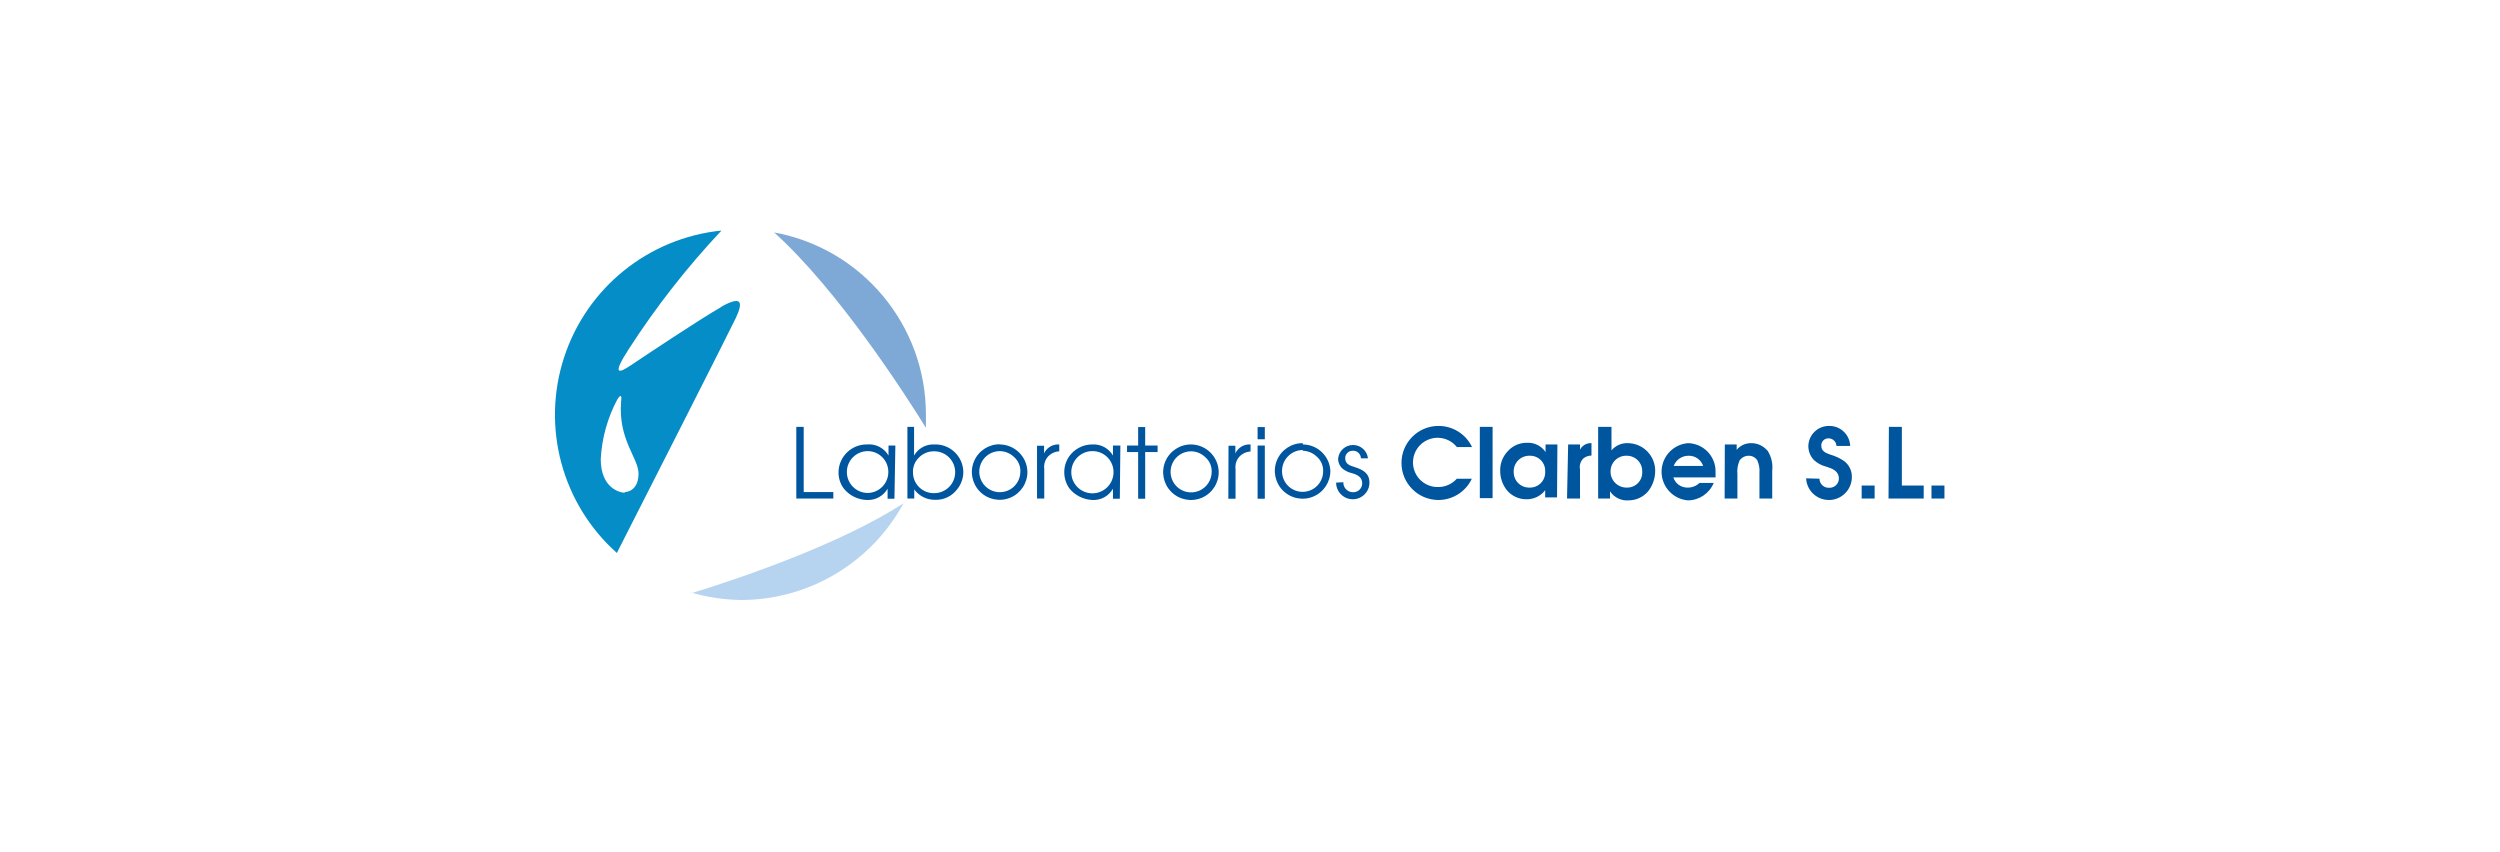
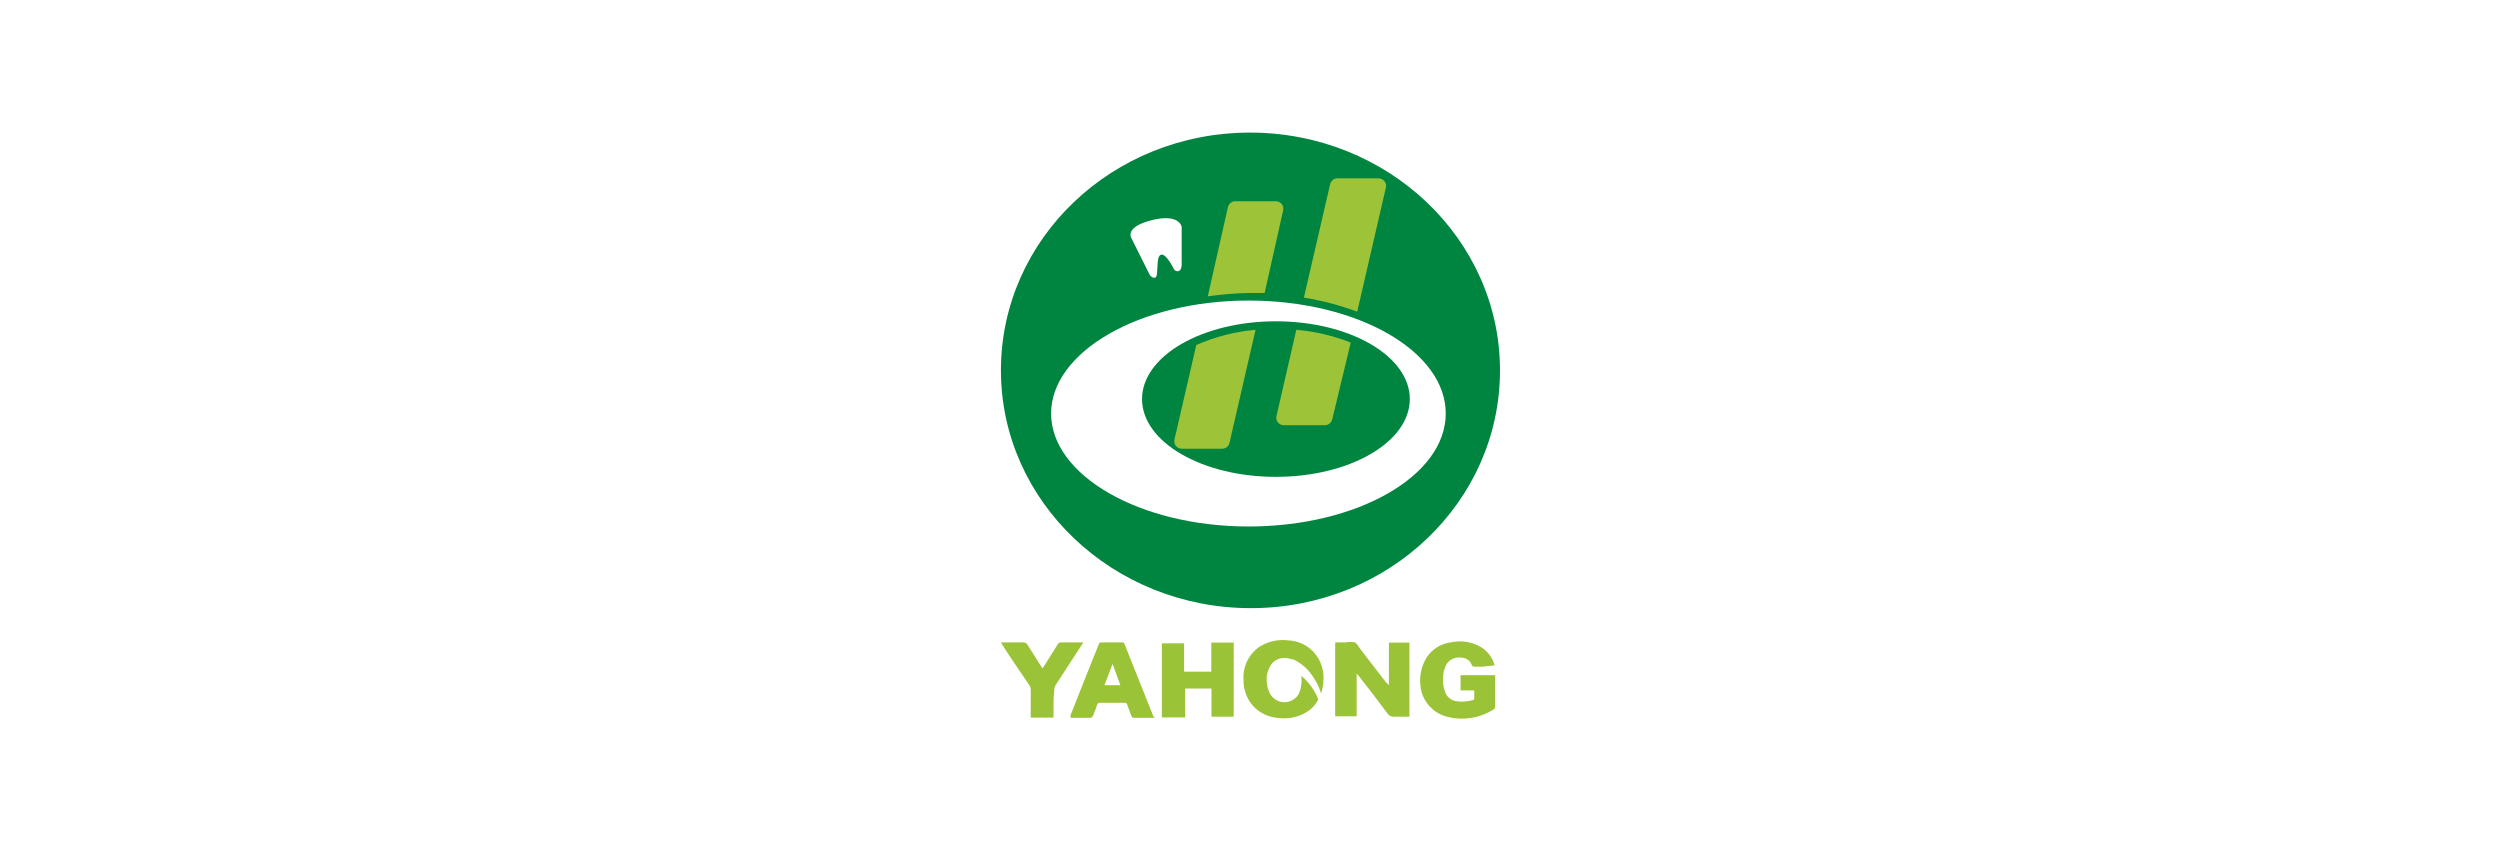
<svg xmlns="http://www.w3.org/2000/svg" id="Capa_1" data-name="Capa 1" viewBox="0 0 135 46">
  <defs>
-     <style>.cls-1{fill:#7ea9d6;}.cls-2{fill:#b6d4ef;}.cls-3{fill:#058dc7;}.cls-4{fill:#00559f;}</style>
+     <style>.cls-1{fill:#9bc338;}.cls-2{fill:#008541;}.cls-3{fill:#9dc438;}</style>
  </defs>
-   <path class="cls-1" d="M50,23.07c0-.22,0-.45,0-.68a10,10,0,0,0-8.2-9.84c3.46,3.11,7.09,8.76,8.18,10.52" />
-   <path class="cls-2" d="M37.33,32A10.26,10.26,0,0,0,40,32.4a10,10,0,0,0,8.79-5.22c-3.53,2.27-9,4.1-11.47,4.86" />
-   <path class="cls-3" d="M33.74,26.61c-.22,0-1.3-.21-1.3-1.82a7.73,7.73,0,0,1,.9-3.23c.27-.41.21,0,.2.11-.17,2.08.94,3.06.94,3.9s-.52,1-.74,1m5.22-10c-1.08.61-4.22,2.7-4.87,3.14s-1.09.61-.13-.87a44.72,44.72,0,0,1,5-6.39,10,10,0,0,0-5.65,17.41c1.53-3,6.06-11.92,6.42-12.68.43-.91.3-1.22-.79-.61" />
-   <path class="cls-4" d="M104.3,26.92h.7v-.7h-.7Zm-2.32,0h1.9v-.7H102.7V23.05H102Zm-1.45,0h.7v-.7h-.7Zm-3-1.09A1.23,1.23,0,0,0,98.76,27,1.24,1.24,0,0,0,100,25.79a1.06,1.06,0,0,0-.4-.88,2.53,2.53,0,0,0-.76-.36c-.23-.08-.49-.18-.49-.47a.38.38,0,0,1,.39-.41.43.43,0,0,1,.43.41h.74A1.12,1.12,0,0,0,98.79,23a1.11,1.11,0,0,0-1.14,1.1,1.09,1.09,0,0,0,.3.74,1.51,1.51,0,0,0,.67.36c.32.1.68.23.68.65a.5.5,0,0,1-.51.49.5.5,0,0,1-.54-.49Zm-4.4,1.09h.69V25.61a1.47,1.47,0,0,1,.12-.75.6.6,0,0,1,.49-.25.55.55,0,0,1,.46.24,1.39,1.39,0,0,1,.12.7v1.37h.69v-1.5a1.67,1.67,0,0,0-.23-1.05.27.27,0,0,0-.07-.08,1.13,1.13,0,0,0-.83-.36,1,1,0,0,0-.79.36h0V24h-.64Zm-2.75-1.76a.85.85,0,0,1,.8-.55.81.81,0,0,1,.79.55Zm2.26.62c0-.11,0-.22,0-.33a1.52,1.52,0,0,0-1.49-1.52,1.55,1.55,0,0,0,0,3.09,1.52,1.52,0,0,0,1.39-.94h-.77a.9.9,0,0,1-.65.25.79.79,0,0,1-.76-.55Zm-4.79-1.17a.83.83,0,0,1,.83.87.81.81,0,0,1-.83.85.86.86,0,0,1-.88-.9.84.84,0,0,1,.88-.82M86.3,26.92h.64v-.39h0a1.1,1.1,0,0,0,1,.49A1.38,1.38,0,0,0,89,26.53a1.78,1.78,0,0,0,.38-1.06,1.49,1.49,0,0,0-1.46-1.54,1.1,1.1,0,0,0-.9.39h0V23.05H86.3Zm-1.68,0h.7V25.35a.65.65,0,0,1,.2-.61.71.71,0,0,1,.42-.14v-.67h0a.66.66,0,0,0-.62.35h0V24h-.64Zm-1.18-1.46a.82.82,0,0,1-.84.87.83.83,0,0,1-.86-.83.84.84,0,0,1,.87-.89.81.81,0,0,1,.83.85M84.1,24h-.64v.41a1.14,1.14,0,0,0-1-.5,1.37,1.37,0,0,0-1.08.5,1.46,1.46,0,0,0-.37,1,1.68,1.68,0,0,0,.36,1.06,1.36,1.36,0,0,0,1.07.49,1.24,1.24,0,0,0,1-.49h0v.39h.64Zm-4.19,2.9h.69V23.05h-.69Zm-1.24-1.05a1.35,1.35,0,0,1-1,.45,1.33,1.33,0,1,1,1-2.16h.82A2,2,0,0,0,77.68,23a2,2,0,0,0,0,4,2,2,0,0,0,1.8-1.15Zm-6.52.21a.9.9,0,1,0,1.8,0c0-.52-.37-.7-.8-.84-.26-.08-.51-.16-.51-.48a.4.4,0,0,1,.4-.4.42.42,0,0,1,.45.41h.38a.81.81,0,0,0-1.61,0,.71.71,0,0,0,.23.55,1.22,1.22,0,0,0,.51.25c.29.08.56.21.56.55a.48.48,0,0,1-.5.48.52.52,0,0,1-.52-.54Zm-1.8-1.72a1.14,1.14,0,0,1,.76.32,1,1,0,0,1,.34.79,1.11,1.11,0,1,1-2.22,0,1.13,1.13,0,0,1,1.12-1.15m0-.37a1.5,1.5,0,1,0,1.49,1.48A1.5,1.5,0,0,0,70.35,24m-2.44-.28h.39v-.66h-.39Zm0,3.21h.39V24.06h-.39Zm-1.58,0h.39v-1.6a.83.83,0,0,1,.29-.75.91.91,0,0,1,.52-.2V24a.84.84,0,0,0-.82.48h0v-.41h-.37Zm-2-2.56a1.14,1.14,0,0,1,.76.32,1,1,0,0,1,.34.79,1.11,1.11,0,1,1-1.1-1.11m0-.37a1.5,1.5,0,1,0,1.48,1.48A1.51,1.51,0,0,0,64.3,24m-2.84,2.93h.38V24.41h.67v-.35h-.67v-1h-.38v1h-.6v.35h.6ZM59,24.36a1.13,1.13,0,0,1,1.13,1.15A1.14,1.14,0,1,1,59,24.36m1.5-.3H60.1v.54h0A1.2,1.2,0,0,0,59,24a1.53,1.53,0,0,0-1.12.47,1.48,1.48,0,0,0-.41,1,1.53,1.53,0,0,0,.28.91A1.7,1.7,0,0,0,59,27a1.2,1.2,0,0,0,1.1-.61h0v.54h.37ZM56,26.92h.39v-1.6a.83.83,0,0,1,.29-.75.91.91,0,0,1,.52-.2V24a.84.84,0,0,0-.82.48h0v-.41H56Zm-2-2.56a1.14,1.14,0,0,1,.76.32,1,1,0,0,1,.34.79,1.11,1.11,0,1,1-1.1-1.11m0-.37a1.5,1.5,0,1,0,1.48,1.48A1.51,1.51,0,0,0,53.94,24m-3.49.37a1.13,1.13,0,1,1,0,2.26,1.12,1.12,0,0,1-1.15-1.11,1.05,1.05,0,0,1,.31-.8,1.12,1.12,0,0,1,.81-.35M49,26.92h.37v-.49a1.37,1.37,0,0,0,1.14.56,1.42,1.42,0,0,0,1.17-.56,1.49,1.49,0,0,0,.34-.95A1.51,1.51,0,0,0,50.44,24a1.19,1.19,0,0,0-1.08.6V23.05H49Zm-2.15-2.56a1.12,1.12,0,0,1,1.12,1.15,1.13,1.13,0,0,1-1.11,1.11,1.13,1.13,0,1,1,0-2.26m1.49-.3h-.37v.54h0A1.21,1.21,0,0,0,46.82,24a1.52,1.52,0,0,0-1.54,1.48,1.45,1.45,0,0,0,.29.91,1.67,1.67,0,0,0,1.26.61,1.22,1.22,0,0,0,1.1-.61h0v.54h.37ZM43,26.92h2v-.35h-1.6V23.05H43Z" />
+   <path class="cls-1" d="M76.11,34.7v4c-.27,0-.54,0-.81,0a.4.4,0,0,1-.39-.19c-.5-.67-1-1.33-1.53-2l-.12-.14v2.31H72.1V34.69h.58a1.09,1.09,0,0,1,.48,0c.12.06.2.23.29.35l1.39,1.8A.88.88,0,0,1,75,37V34.7Z" />
+   <path class="cls-1" d="M66.62,34.7v4h-1.2V37.18H64v1.56H62.74v-4h1.2v1.53h1.47V34.7Z" />
+   <path class="cls-1" d="M80.71,35.93l-.65.07-.45,0a.14.14,0,0,1-.12-.06.62.62,0,0,0-.6-.43.79.79,0,0,0-.76.33,1.42,1.42,0,0,0-.2.67,1.84,1.84,0,0,0,.11.87.75.75,0,0,0,.65.49,2.06,2.06,0,0,0,.82-.06c.08,0,.11-.06.1-.15v-.38h-.74v-.82h1.87s0,.08,0,.12c0,.52,0,1,0,1.56,0,0,0,.13-.06.15a3.16,3.16,0,0,1-2.47.43A1.92,1.92,0,0,1,76.7,37a2.35,2.35,0,0,1,.36-1.53,1.86,1.86,0,0,1,1.32-.79,2.24,2.24,0,0,1,1.62.28A1.67,1.67,0,0,1,80.71,35.93Z" />
+   <path class="cls-1" d="M62.36,38.76H61.19a.16.16,0,0,1-.09-.09c-.08-.21-.16-.41-.23-.62a.13.13,0,0,0-.14-.1H59.39a.13.13,0,0,0-.14.1c-.07.21-.15.41-.23.61a.21.21,0,0,1-.11.1h-1.1a1.09,1.09,0,0,1,0-.14c.51-1.28,1-2.55,1.52-3.82a.14.14,0,0,1,.16-.11c.36,0,.73,0,1.09,0,.07,0,.11,0,.14.08l1.57,3.93S62.35,38.72,62.36,38.76ZM59.64,37h.86l-.42-1.15Z" />
+   <path class="cls-1" d="M56.89,38.75H55.66V37.22a.52.52,0,0,0-.07-.21c-.48-.72-1-1.45-1.45-2.17l-.09-.15h.28c.31,0,.62,0,.93,0a.23.23,0,0,1,.22.12l.81,1.28a1.25,1.25,0,0,1,.09-.12l.74-1.18a.18.18,0,0,1,.18-.1c.39,0,.78,0,1.2,0l-.09.14L57,37a.51.51,0,0,0-.07.24C56.88,37.73,56.89,38.23,56.89,38.75Z" />
+   <path class="cls-1" d="M71.1,37.56a3.42,3.42,0,0,0-.64-.9l-.19-.16a1.84,1.84,0,0,1-.11.92.89.89,0,0,1-1.6,0,1.73,1.73,0,0,1-.16-.66,1.3,1.3,0,0,1,.16-.73.85.85,0,0,1,.79-.5,1,1,0,0,1,.39.07h0l.08,0,0,0a2.48,2.48,0,0,1,.93.73,3.53,3.53,0,0,1,.58,1.08.64.64,0,0,1,0,.07,2.63,2.63,0,0,0,.14-.8,2.06,2.06,0,0,0-.56-1.5,2,2,0,0,0-1.34-.6,2.35,2.35,0,0,0-1.55.34,2,2,0,0,0-.87,1.79,2.08,2.08,0,0,0,.54,1.44,2.05,2.05,0,0,0,1.36.62,2.3,2.3,0,0,0,1.7-.45,1.85,1.85,0,0,0,.42-.51C71.18,37.76,71.15,37.66,71.1,37.56Z" />
+   <ellipse class="cls-2" cx="68.9" cy="21.55" rx="7.23" ry="4.2" />
+   <path class="cls-2" d="M81,20c0,7.09-6,12.84-13.45,12.84S54.05,27.09,54.05,20s6-12.84,13.45-12.84S81,12.91,81,20ZM67.42,28.43c5.88,0,10.65-2.73,10.65-6.1s-4.77-6.1-10.65-6.1S56.76,19,56.76,22.33,61.53,28.43,67.42,28.43ZM61.1,12.87l1,2s.34.37.38-.12,0-1,.26-1,.61.7.66.8.41.25.41-.3v-2s-.11-.74-1.62-.36S61.1,12.87,61.1,12.87Z" />
+   <path class="cls-3" d="M67.42,15.82l.87,0,1-4.46a.4.4,0,0,0-.39-.49H66.7a.4.4,0,0,0-.39.31L65.22,16A19.56,19.56,0,0,1,67.42,15.82Z" />
+   <path class="cls-3" d="M64.6,18.63l-1.18,5.11a.4.4,0,0,0,.39.49H66a.4.4,0,0,0,.39-.31l1.41-6.11A10.07,10.07,0,0,0,64.6,18.63Z" />
+   <path class="cls-3" d="M70,17.81l-1.07,4.66a.4.4,0,0,0,.39.49h2.23a.41.41,0,0,0,.39-.31l1-4.15A10.38,10.38,0,0,0,70,17.81Z" />
+   <path class="cls-3" d="M73.29,16.83l1.55-6.71a.41.41,0,0,0-.39-.49H72.22a.4.4,0,0,0-.39.31l-1.42,6.13A15.56,15.56,0,0,1,73.29,16.83Z" />
</svg>
